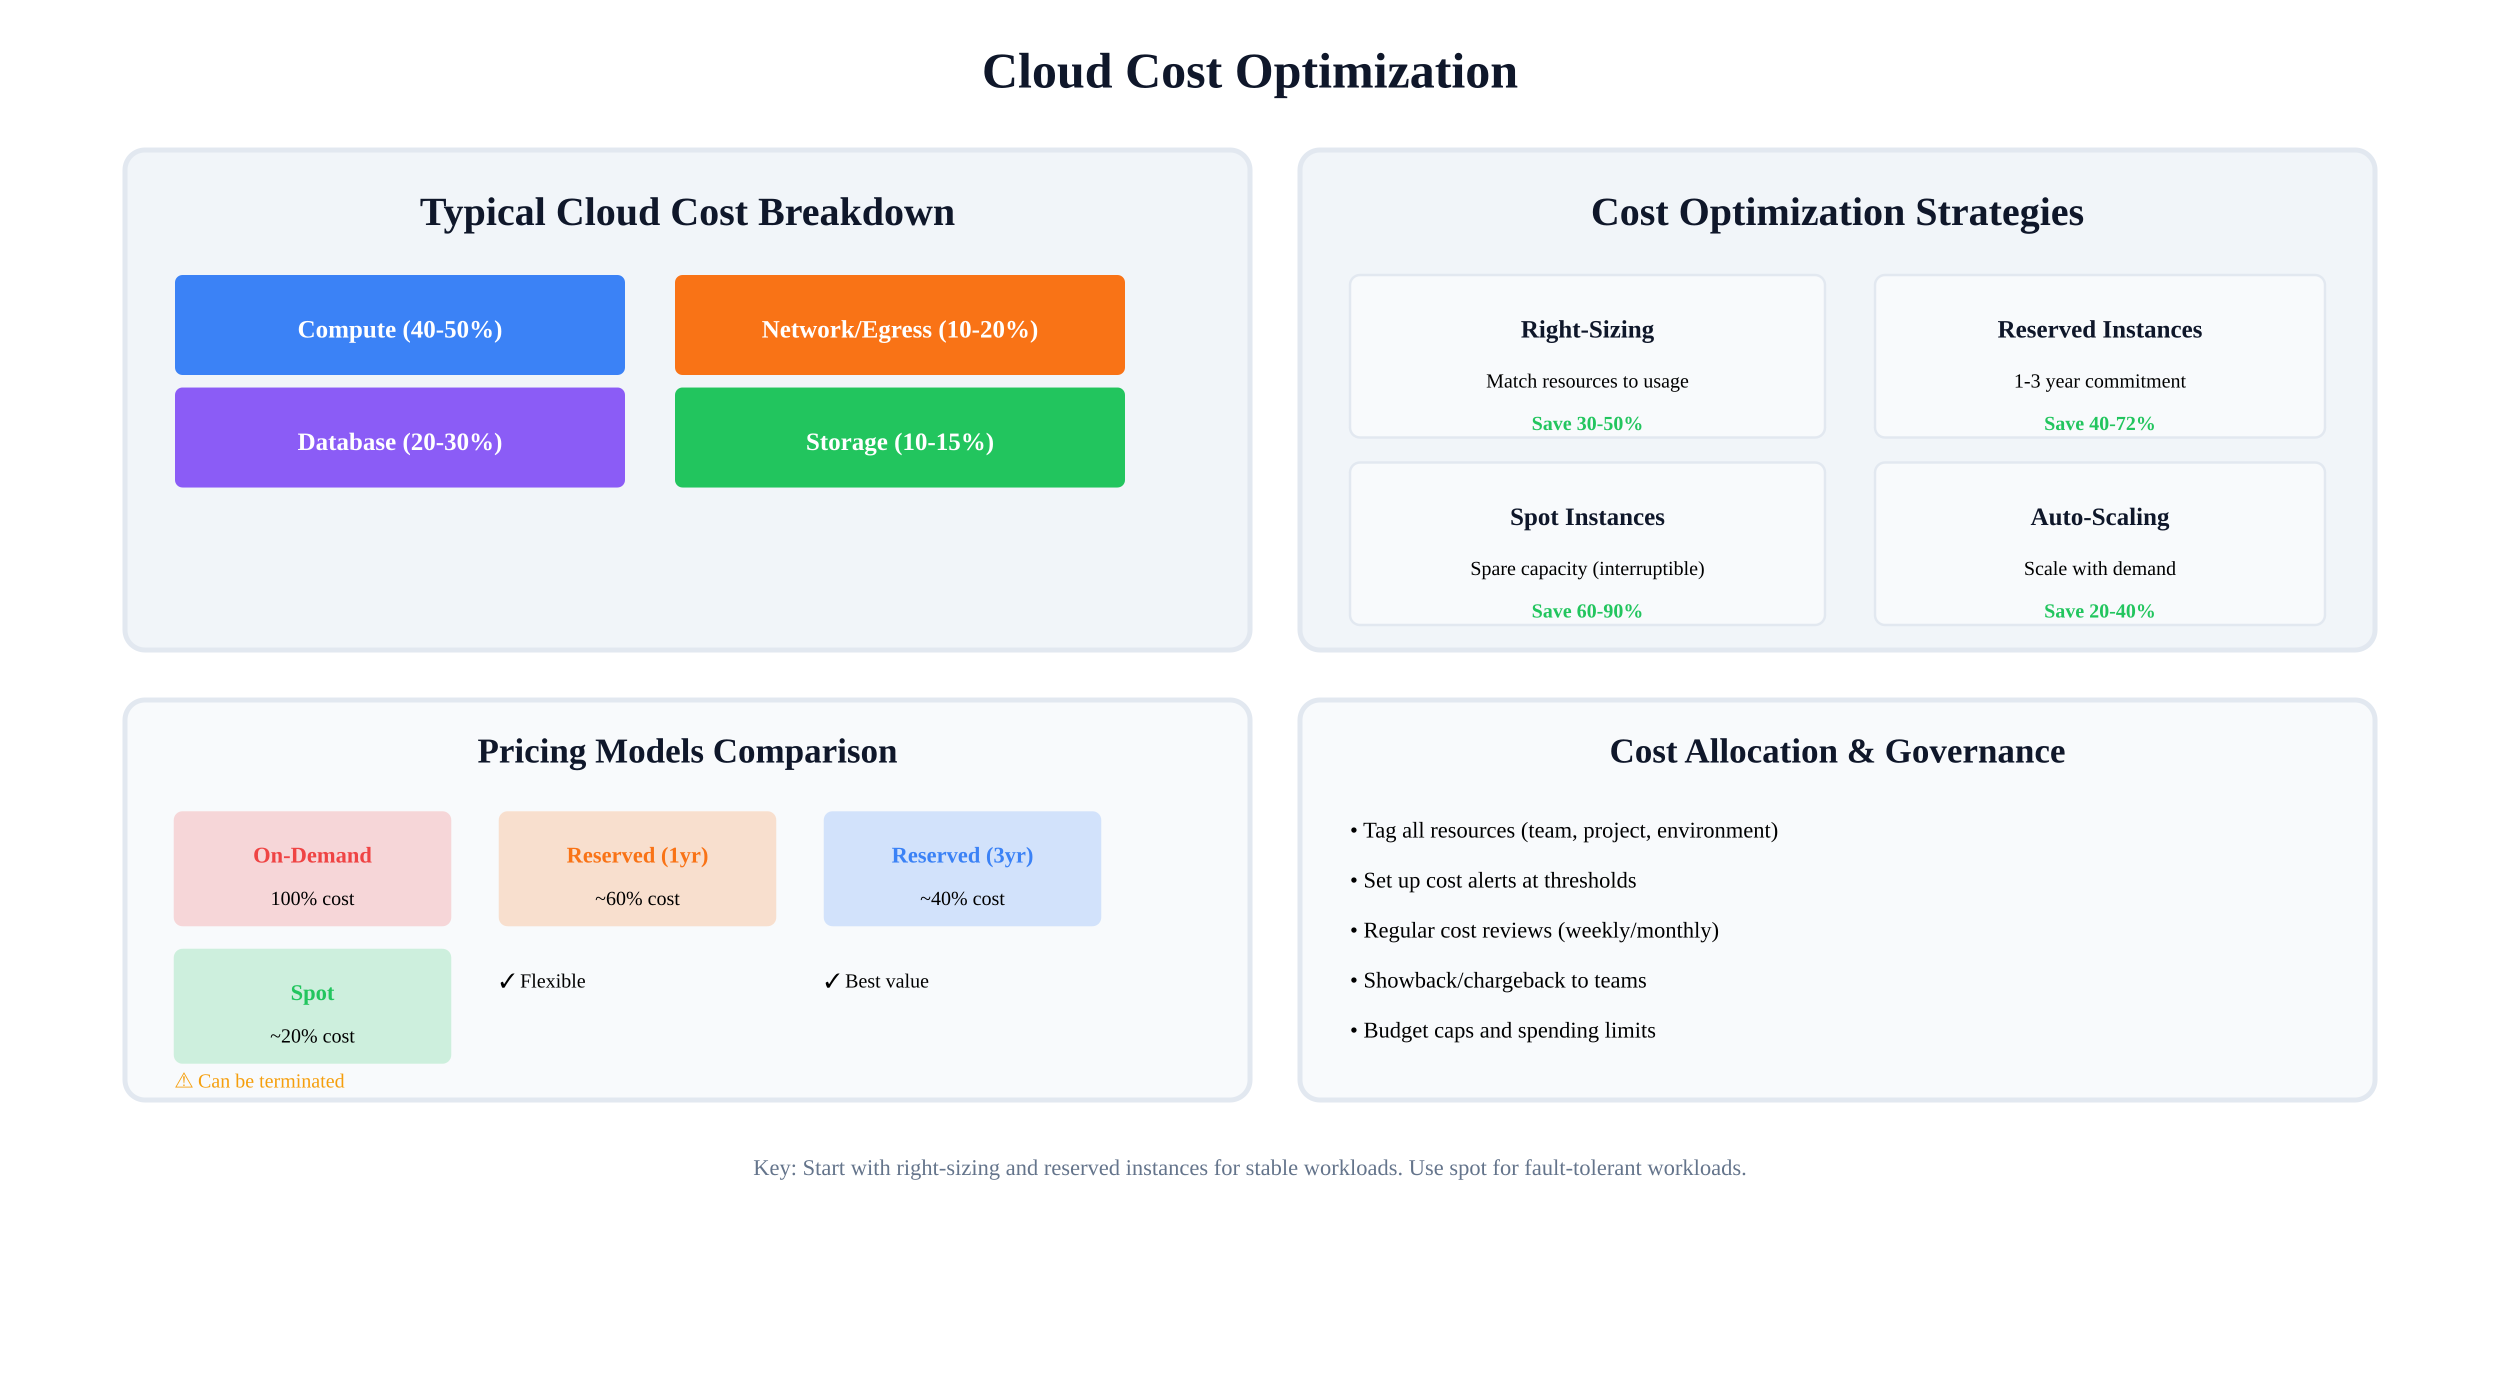
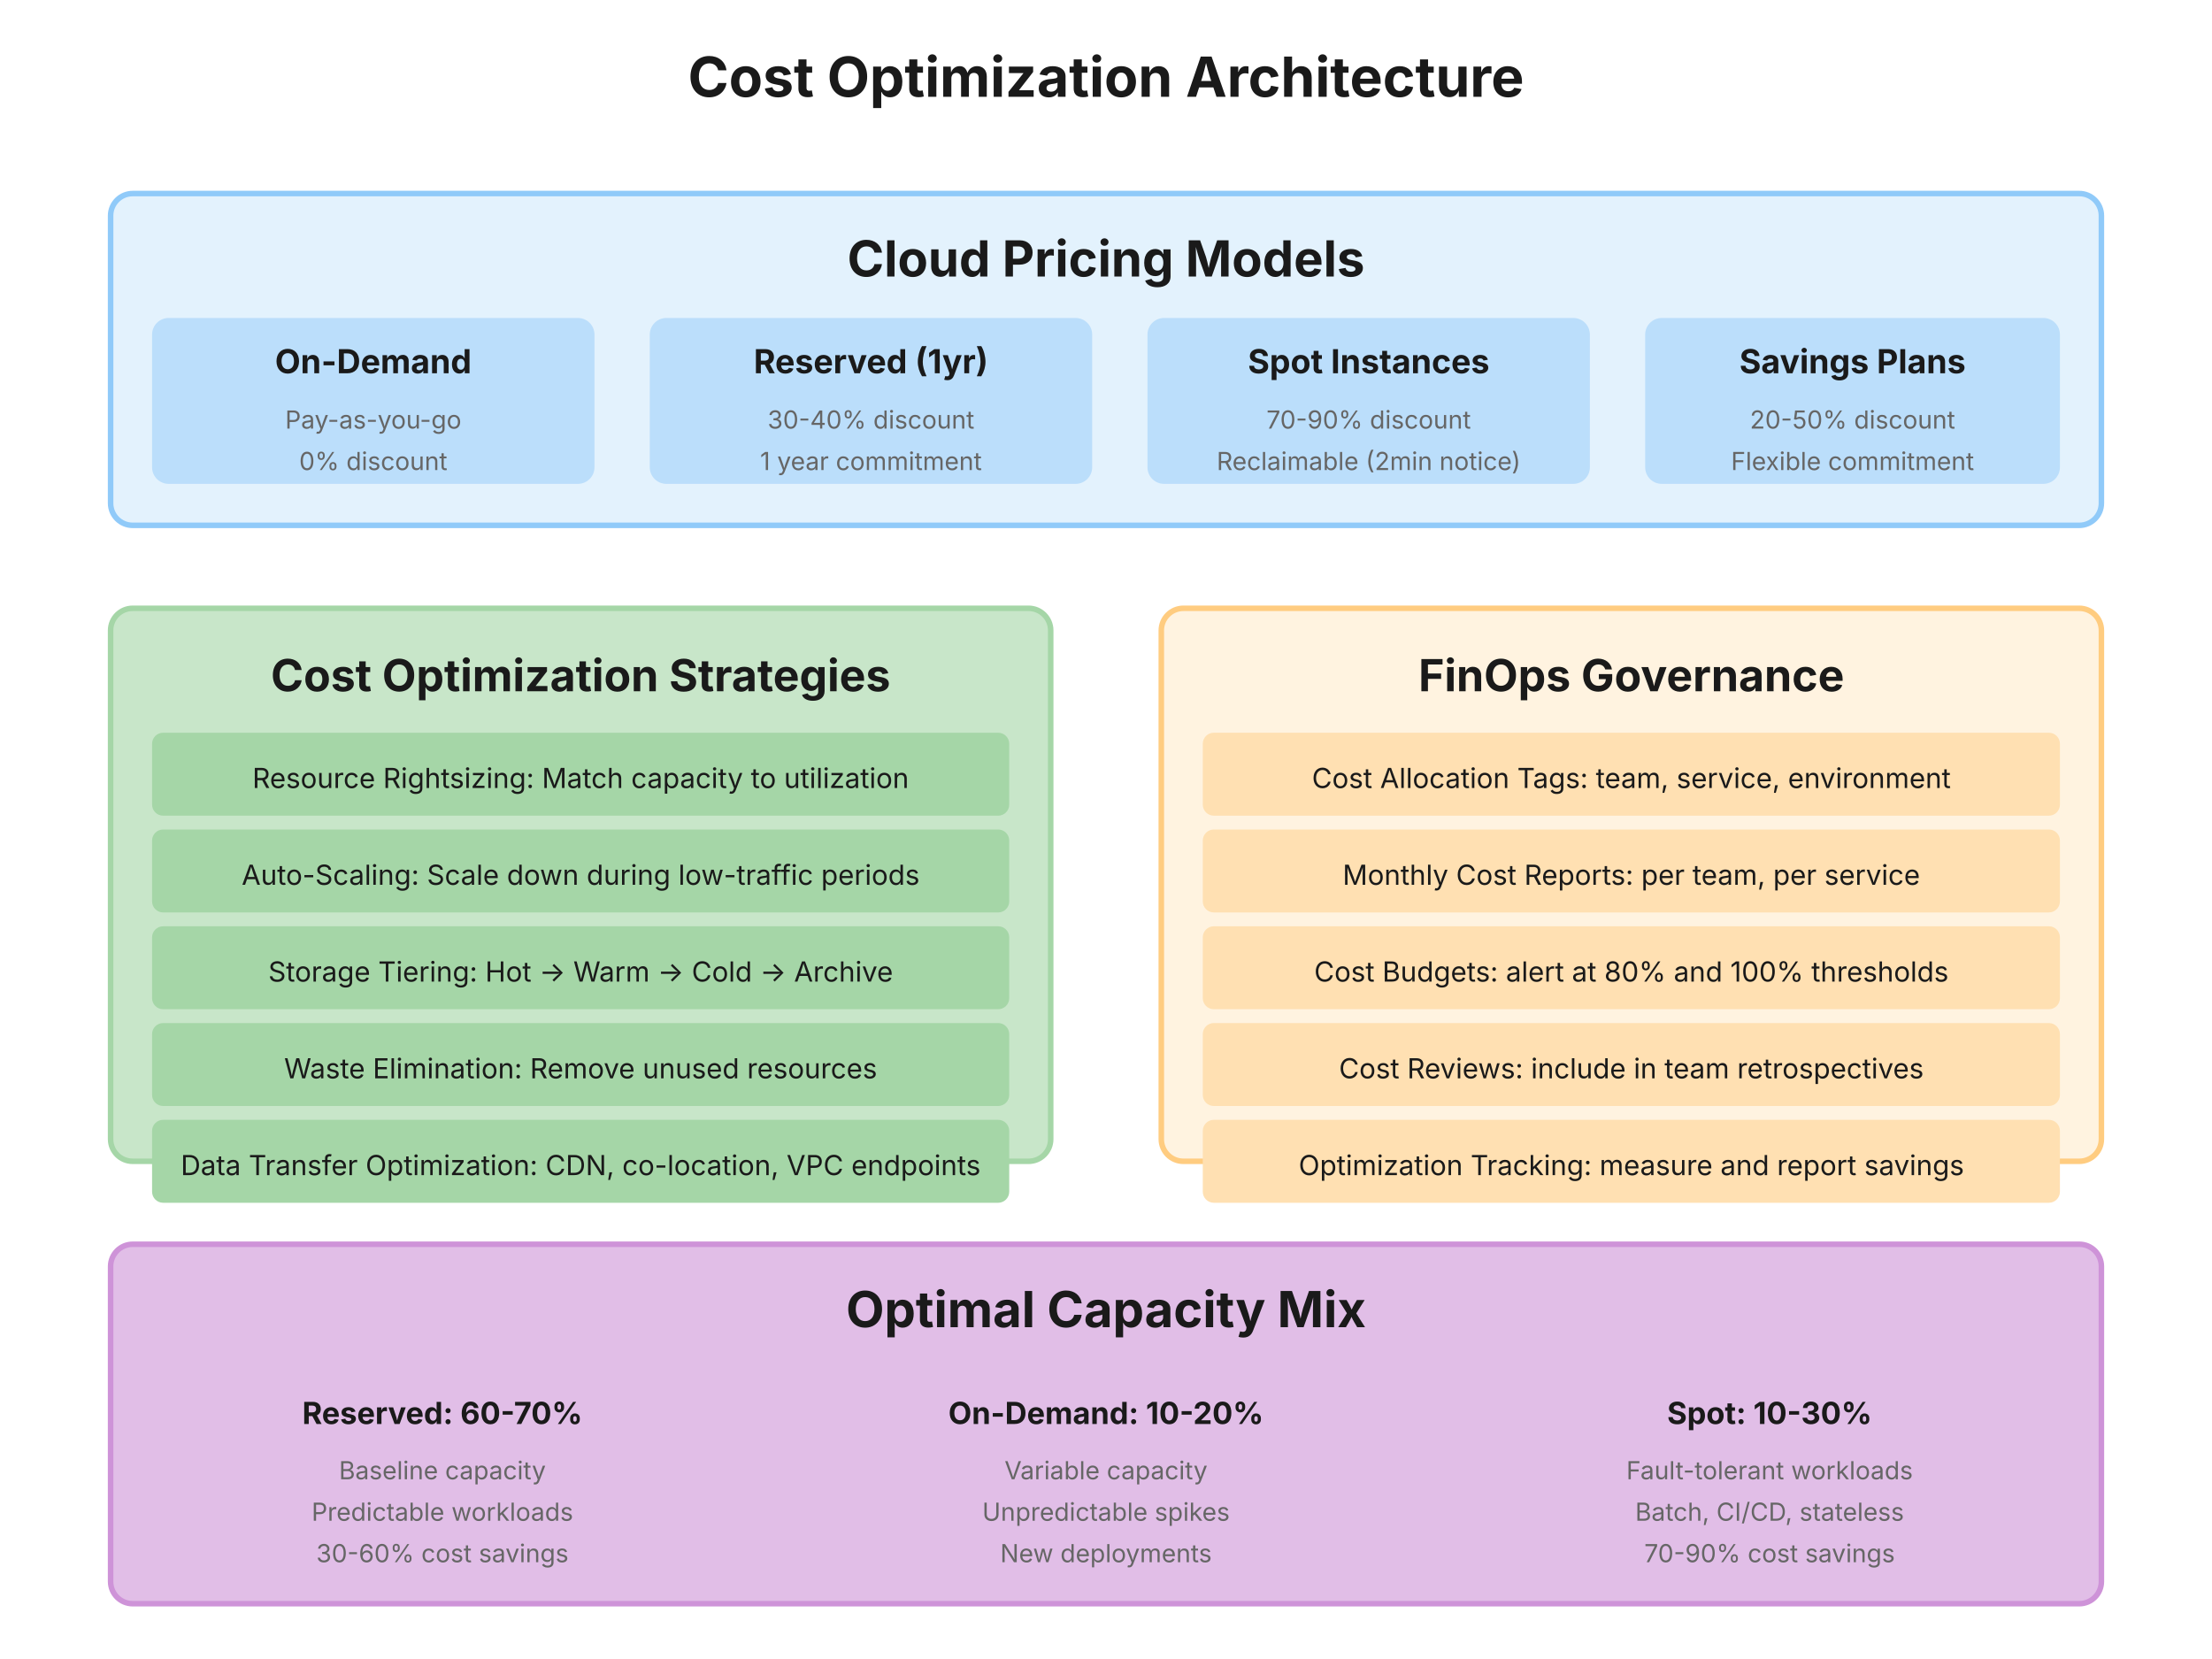
- <svg xmlns="http://www.w3.org/2000/svg" viewBox="0 0 1000 550">
-   <defs>
-     <marker id="costArrow" markerWidth="10" markerHeight="7" refX="9" refY="3.5" orient="auto">
-       <polygon points="0 0, 10 3.5, 0 7" fill="#3b82f6" />
-     </marker>
-   </defs>
-   <rect width="1000" height="550" fill="#ffffff" />
-   <text x="500" y="35" text-anchor="middle" font-size="20" font-weight="bold" fill="var(--text-primary, #0f172a">Cloud Cost Optimization</text>
-   <rect x="50" y="60" width="450" height="200" rx="8" fill="#f1f5f9" stroke="#e2e8f0" stroke-width="2" />
-   <text x="275" y="90" text-anchor="middle" font-size="16" font-weight="bold" fill="var(--text-primary, #0f172a">Typical Cloud Cost Breakdown</text>
-   <rect x="70" y="110" width="180" height="40" rx="3" fill="#3b82f6" />
-   <text x="160" y="135" text-anchor="middle" font-size="10" font-weight="bold" fill="#ffffff">Compute (40-50%)</text>
-   <rect x="70" y="155" width="180" height="40" rx="3" fill="#8b5cf6" />
-   <text x="160" y="180" text-anchor="middle" font-size="10" font-weight="bold" fill="#ffffff">Database (20-30%)</text>
-   <rect x="270" y="110" width="180" height="40" rx="3" fill="#f97316" />
-   <text x="360" y="135" text-anchor="middle" font-size="10" font-weight="bold" fill="#ffffff">Network/Egress (10-20%)</text>
-   <rect x="270" y="155" width="180" height="40" rx="3" fill="#22c55e" />
-   <text x="360" y="180" text-anchor="middle" font-size="10" font-weight="bold" fill="#ffffff">Storage (10-15%)</text>
-   <rect x="520" y="60" width="430" height="200" rx="8" fill="#f1f5f9" stroke="#e2e8f0" stroke-width="2" />
-   <text x="735" y="90" text-anchor="middle" font-size="16" font-weight="bold" fill="var(--text-primary, #0f172a">Cost Optimization Strategies</text>
-   <rect x="540" y="110" width="190" height="65" rx="4" fill="#f8fafc" stroke="#e2e8f0" stroke-width="1" />
-   <text x="635" y="135" text-anchor="middle" font-size="10" font-weight="bold" fill="var(--text-primary, #0f172a">Right-Sizing</text>
-   <text x="635" y="155" text-anchor="middle" font-size="8" fill="var(--text-secondary, #47556ird">Match resources to usage</text>
-   <text x="635" y="172" text-anchor="middle" font-size="8" fill="#22c55e" font-weight="bold">Save 30-50%</text>
-   <rect x="750" y="110" width="180" height="65" rx="4" fill="#f8fafc" stroke="#e2e8f0" stroke-width="1" />
-   <text x="840" y="135" text-anchor="middle" font-size="10" font-weight="bold" fill="var(--text-primary, #0f172a">Reserved Instances</text>
-   <text x="840" y="155" text-anchor="middle" font-size="8" fill="var(--text-secondary, #47556ird">1-3 year commitment</text>
-   <text x="840" y="172" text-anchor="middle" font-size="8" fill="#22c55e" font-weight="bold">Save 40-72%</text>
-   <rect x="540" y="185" width="190" height="65" rx="4" fill="#f8fafc" stroke="#e2e8f0" stroke-width="1" />
-   <text x="635" y="210" text-anchor="middle" font-size="10" font-weight="bold" fill="var(--text-primary, #0f172a">Spot Instances</text>
-   <text x="635" y="230" text-anchor="middle" font-size="8" fill="var(--text-secondary, #47556ird">Spare capacity (interruptible)</text>
-   <text x="635" y="247" text-anchor="middle" font-size="8" fill="#22c55e" font-weight="bold">Save 60-90%</text>
-   <rect x="750" y="185" width="180" height="65" rx="4" fill="#f8fafc" stroke="#e2e8f0" stroke-width="1" />
-   <text x="840" y="210" text-anchor="middle" font-size="10" font-weight="bold" fill="var(--text-primary, #0f172a">Auto-Scaling</text>
-   <text x="840" y="230" text-anchor="middle" font-size="8" fill="var(--text-secondary, #47556ird">Scale with demand</text>
-   <text x="840" y="247" text-anchor="middle" font-size="8" fill="#22c55e" font-weight="bold">Save 20-40%</text>
-   <rect x="50" y="280" width="450" height="160" rx="8" fill="#f8fafc" stroke="#e2e8f0" stroke-width="2" />
-   <text x="275" y="305" text-anchor="middle" font-size="14" font-weight="bold" fill="var(--text-primary, #0f172a">Pricing Models Comparison</text>
-   <rect x="70" y="325" width="110" height="45" rx="3" fill="#ef4444" opacity="0.2" stroke="#ef4444" stroke-width="1" />
-   <text x="125" y="345" text-anchor="middle" font-size="9" font-weight="bold" fill="#ef4444">On-Demand</text>
-   <text x="125" y="362" text-anchor="middle" font-size="8" fill="var(--text-secondary, #47556ird">100% cost</text>
-   <rect x="200" y="325" width="110" height="45" rx="3" fill="#f97316" opacity="0.2" stroke="#f97316" stroke-width="1" />
-   <text x="255" y="345" text-anchor="middle" font-size="9" font-weight="bold" fill="#f97316">Reserved (1yr)</text>
-   <text x="255" y="362" text-anchor="middle" font-size="8" fill="var(--text-secondary, #47556ird">~60% cost</text>
-   <rect x="330" y="325" width="110" height="45" rx="3" fill="#3b82f6" opacity="0.2" stroke="#3b82f6" stroke-width="1" />
-   <text x="385" y="345" text-anchor="middle" font-size="9" font-weight="bold" fill="#3b82f6">Reserved (3yr)</text>
-   <text x="385" y="362" text-anchor="middle" font-size="8" fill="var(--text-secondary, #47556ird">~40% cost</text>
-   <rect x="70" y="380" width="110" height="45" rx="3" fill="#22c55e" opacity="0.2" stroke="#22c55e" stroke-width="1" />
-   <text x="125" y="400" text-anchor="middle" font-size="9" font-weight="bold" fill="#22c55e">Spot</text>
-   <text x="125" y="417" text-anchor="middle" font-size="8" fill="var(--text-secondary, #47556ird">~20% cost</text>
-   <text x="200" y="395" font-size="8" fill="var(--text-secondary, #47556ird">✓ Flexible</text>
-   <text x="330" y="395" font-size="8" fill="var(--text-secondary, #47556ird">✓ Best value</text>
-   <text x="70" y="435" font-size="8" fill="#f59e0b">⚠ Can be terminated</text>
-   <rect x="520" y="280" width="430" height="160" rx="8" fill="#f8fafc" stroke="#e2e8f0" stroke-width="2" />
-   <text x="735" y="305" text-anchor="middle" font-size="14" font-weight="bold" fill="var(--text-primary, #0f172a">Cost Allocation &amp; Governance</text>
-   <text x="540" y="335" font-size="9" fill="var(--text-secondary, #47556ird">• Tag all resources (team, project, environment)</text>
-   <text x="540" y="355" font-size="9" fill="var(--text-secondary, #47556ird">• Set up cost alerts at thresholds</text>
-   <text x="540" y="375" font-size="9" fill="var(--text-secondary, #47556ird">• Regular cost reviews (weekly/monthly)</text>
-   <text x="540" y="395" font-size="9" fill="var(--text-secondary, #47556ird">• Showback/chargeback to teams</text>
-   <text x="540" y="415" font-size="9" fill="var(--text-secondary, #47556ird">• Budget caps and spending limits</text>
-   <text x="500" y="470" text-anchor="middle" font-size="9" fill="var(--text-muted, #64748b">Key: Start with right-sizing and reserved instances for stable workloads. Use spot for fault-tolerant workloads.</text>
+ <svg xmlns="http://www.w3.org/2000/svg" viewBox="0 0 800 600" font-family="system-ui, -apple-system, sans-serif">
+   <rect width="800" height="600" fill="#ffffff" />
+   <text x="400" y="35" font-size="20" font-weight="bold" text-anchor="middle" fill="#1a1a1a">Cost Optimization Architecture</text>
+   <rect x="40" y="70" width="720" height="120" rx="8" fill="#e3f2fd" stroke="#90caf9" stroke-width="2" />
+   <text x="400" y="100" font-size="18" font-weight="bold" text-anchor="middle" fill="#1a1a1a">Cloud Pricing Models</text>
+   <rect x="55" y="115" width="160" height="60" rx="6" fill="#bbdefb" />
+   <text x="135" y="135" font-size="12" font-weight="bold" text-anchor="middle" fill="#1a1a1a">On-Demand</text>
+   <text x="135" y="155" font-size="9" text-anchor="middle" fill="#666666">Pay-as-you-go</text>
+   <text x="135" y="170" font-size="9" text-anchor="middle" fill="#666666">0% discount</text>
+   <rect x="235" y="115" width="160" height="60" rx="6" fill="#bbdefb" />
+   <text x="315" y="135" font-size="12" font-weight="bold" text-anchor="middle" fill="#1a1a1a">Reserved (1yr)</text>
+   <text x="315" y="155" font-size="9" text-anchor="middle" fill="#666666">30-40% discount</text>
+   <text x="315" y="170" font-size="9" text-anchor="middle" fill="#666666">1 year commitment</text>
+   <rect x="415" y="115" width="160" height="60" rx="6" fill="#bbdefb" />
+   <text x="495" y="135" font-size="12" font-weight="bold" text-anchor="middle" fill="#1a1a1a">Spot Instances</text>
+   <text x="495" y="155" font-size="9" text-anchor="middle" fill="#666666">70-90% discount</text>
+   <text x="495" y="170" font-size="9" text-anchor="middle" fill="#666666">Reclaimable (2min notice)</text>
+   <rect x="595" y="115" width="150" height="60" rx="6" fill="#bbdefb" />
+   <text x="670" y="135" font-size="12" font-weight="bold" text-anchor="middle" fill="#1a1a1a">Savings Plans</text>
+   <text x="670" y="155" font-size="9" text-anchor="middle" fill="#666666">20-50% discount</text>
+   <text x="670" y="170" font-size="9" text-anchor="middle" fill="#666666">Flexible commitment</text>
+   <rect x="40" y="220" width="340" height="200" rx="8" fill="#c8e6c9" stroke="#a5d6a7" stroke-width="2" />
+   <text x="210" y="250" font-size="16" font-weight="bold" text-anchor="middle" fill="#1a1a1a">Cost Optimization Strategies</text>
+   <rect x="55" y="265" width="310" height="30" rx="4" fill="#a5d6a7" />
+   <text x="210" y="285" font-size="10" text-anchor="middle" fill="#1a1a1a">Resource Rightsizing: Match capacity to utilization</text>
+   <rect x="55" y="300" width="310" height="30" rx="4" fill="#a5d6a7" />
+   <text x="210" y="320" font-size="10" text-anchor="middle" fill="#1a1a1a">Auto-Scaling: Scale down during low-traffic periods</text>
+   <rect x="55" y="335" width="310" height="30" rx="4" fill="#a5d6a7" />
+   <text x="210" y="355" font-size="10" text-anchor="middle" fill="#1a1a1a">Storage Tiering: Hot → Warm → Cold → Archive</text>
+   <rect x="55" y="370" width="310" height="30" rx="4" fill="#a5d6a7" />
+   <text x="210" y="390" font-size="10" text-anchor="middle" fill="#1a1a1a">Waste Elimination: Remove unused resources</text>
+   <rect x="55" y="405" width="310" height="30" rx="4" fill="#a5d6a7" />
+   <text x="210" y="425" font-size="10" text-anchor="middle" fill="#1a1a1a">Data Transfer Optimization: CDN, co-location, VPC endpoints</text>
+   <rect x="420" y="220" width="340" height="200" rx="8" fill="#fff3e0" stroke="#ffcc80" stroke-width="2" />
+   <text x="590" y="250" font-size="16" font-weight="bold" text-anchor="middle" fill="#1a1a1a">FinOps Governance</text>
+   <rect x="435" y="265" width="310" height="30" rx="4" fill="#ffe0b2" />
+   <text x="590" y="285" font-size="10" text-anchor="middle" fill="#1a1a1a">Cost Allocation Tags: team, service, environment</text>
+   <rect x="435" y="300" width="310" height="30" rx="4" fill="#ffe0b2" />
+   <text x="590" y="320" font-size="10" text-anchor="middle" fill="#1a1a1a">Monthly Cost Reports: per team, per service</text>
+   <rect x="435" y="335" width="310" height="30" rx="4" fill="#ffe0b2" />
+   <text x="590" y="355" font-size="10" text-anchor="middle" fill="#1a1a1a">Cost Budgets: alert at 80% and 100% thresholds</text>
+   <rect x="435" y="370" width="310" height="30" rx="4" fill="#ffe0b2" />
+   <text x="590" y="390" font-size="10" text-anchor="middle" fill="#1a1a1a">Cost Reviews: include in team retrospectives</text>
+   <rect x="435" y="405" width="310" height="30" rx="4" fill="#ffe0b2" />
+   <text x="590" y="425" font-size="10" text-anchor="middle" fill="#1a1a1a">Optimization Tracking: measure and report savings</text>
+   <rect x="40" y="450" width="720" height="130" rx="8" fill="#e1bee7" stroke="#ce93d8" stroke-width="2" />
+   <text x="400" y="480" font-size="18" font-weight="bold" text-anchor="middle" fill="#1a1a1a">Optimal Capacity Mix</text>
+   <rect x="55" y="495" width="210" height="70" rx="6" fill="#e1bee7" />
+   <text x="160" y="515" font-size="11" font-weight="bold" text-anchor="middle" fill="#1a1a1a">Reserved: 60-70%</text>
+   <text x="160" y="535" font-size="9" text-anchor="middle" fill="#666666">Baseline capacity</text>
+   <text x="160" y="550" font-size="9" text-anchor="middle" fill="#666666">Predictable workloads</text>
+   <text x="160" y="565" font-size="9" text-anchor="middle" fill="#666666">30-60% cost savings</text>
+   <rect x="295" y="495" width="210" height="70" rx="6" fill="#e1bee7" />
+   <text x="400" y="515" font-size="11" font-weight="bold" text-anchor="middle" fill="#1a1a1a">On-Demand: 10-20%</text>
+   <text x="400" y="535" font-size="9" text-anchor="middle" fill="#666666">Variable capacity</text>
+   <text x="400" y="550" font-size="9" text-anchor="middle" fill="#666666">Unpredictable spikes</text>
+   <text x="400" y="565" font-size="9" text-anchor="middle" fill="#666666">New deployments</text>
+   <rect x="535" y="495" width="210" height="70" rx="6" fill="#e1bee7" />
+   <text x="640" y="515" font-size="11" font-weight="bold" text-anchor="middle" fill="#1a1a1a">Spot: 10-30%</text>
+   <text x="640" y="535" font-size="9" text-anchor="middle" fill="#666666">Fault-tolerant workloads</text>
+   <text x="640" y="550" font-size="9" text-anchor="middle" fill="#666666">Batch, CI/CD, stateless</text>
+   <text x="640" y="565" font-size="9" text-anchor="middle" fill="#666666">70-90% cost savings</text>
</svg>
